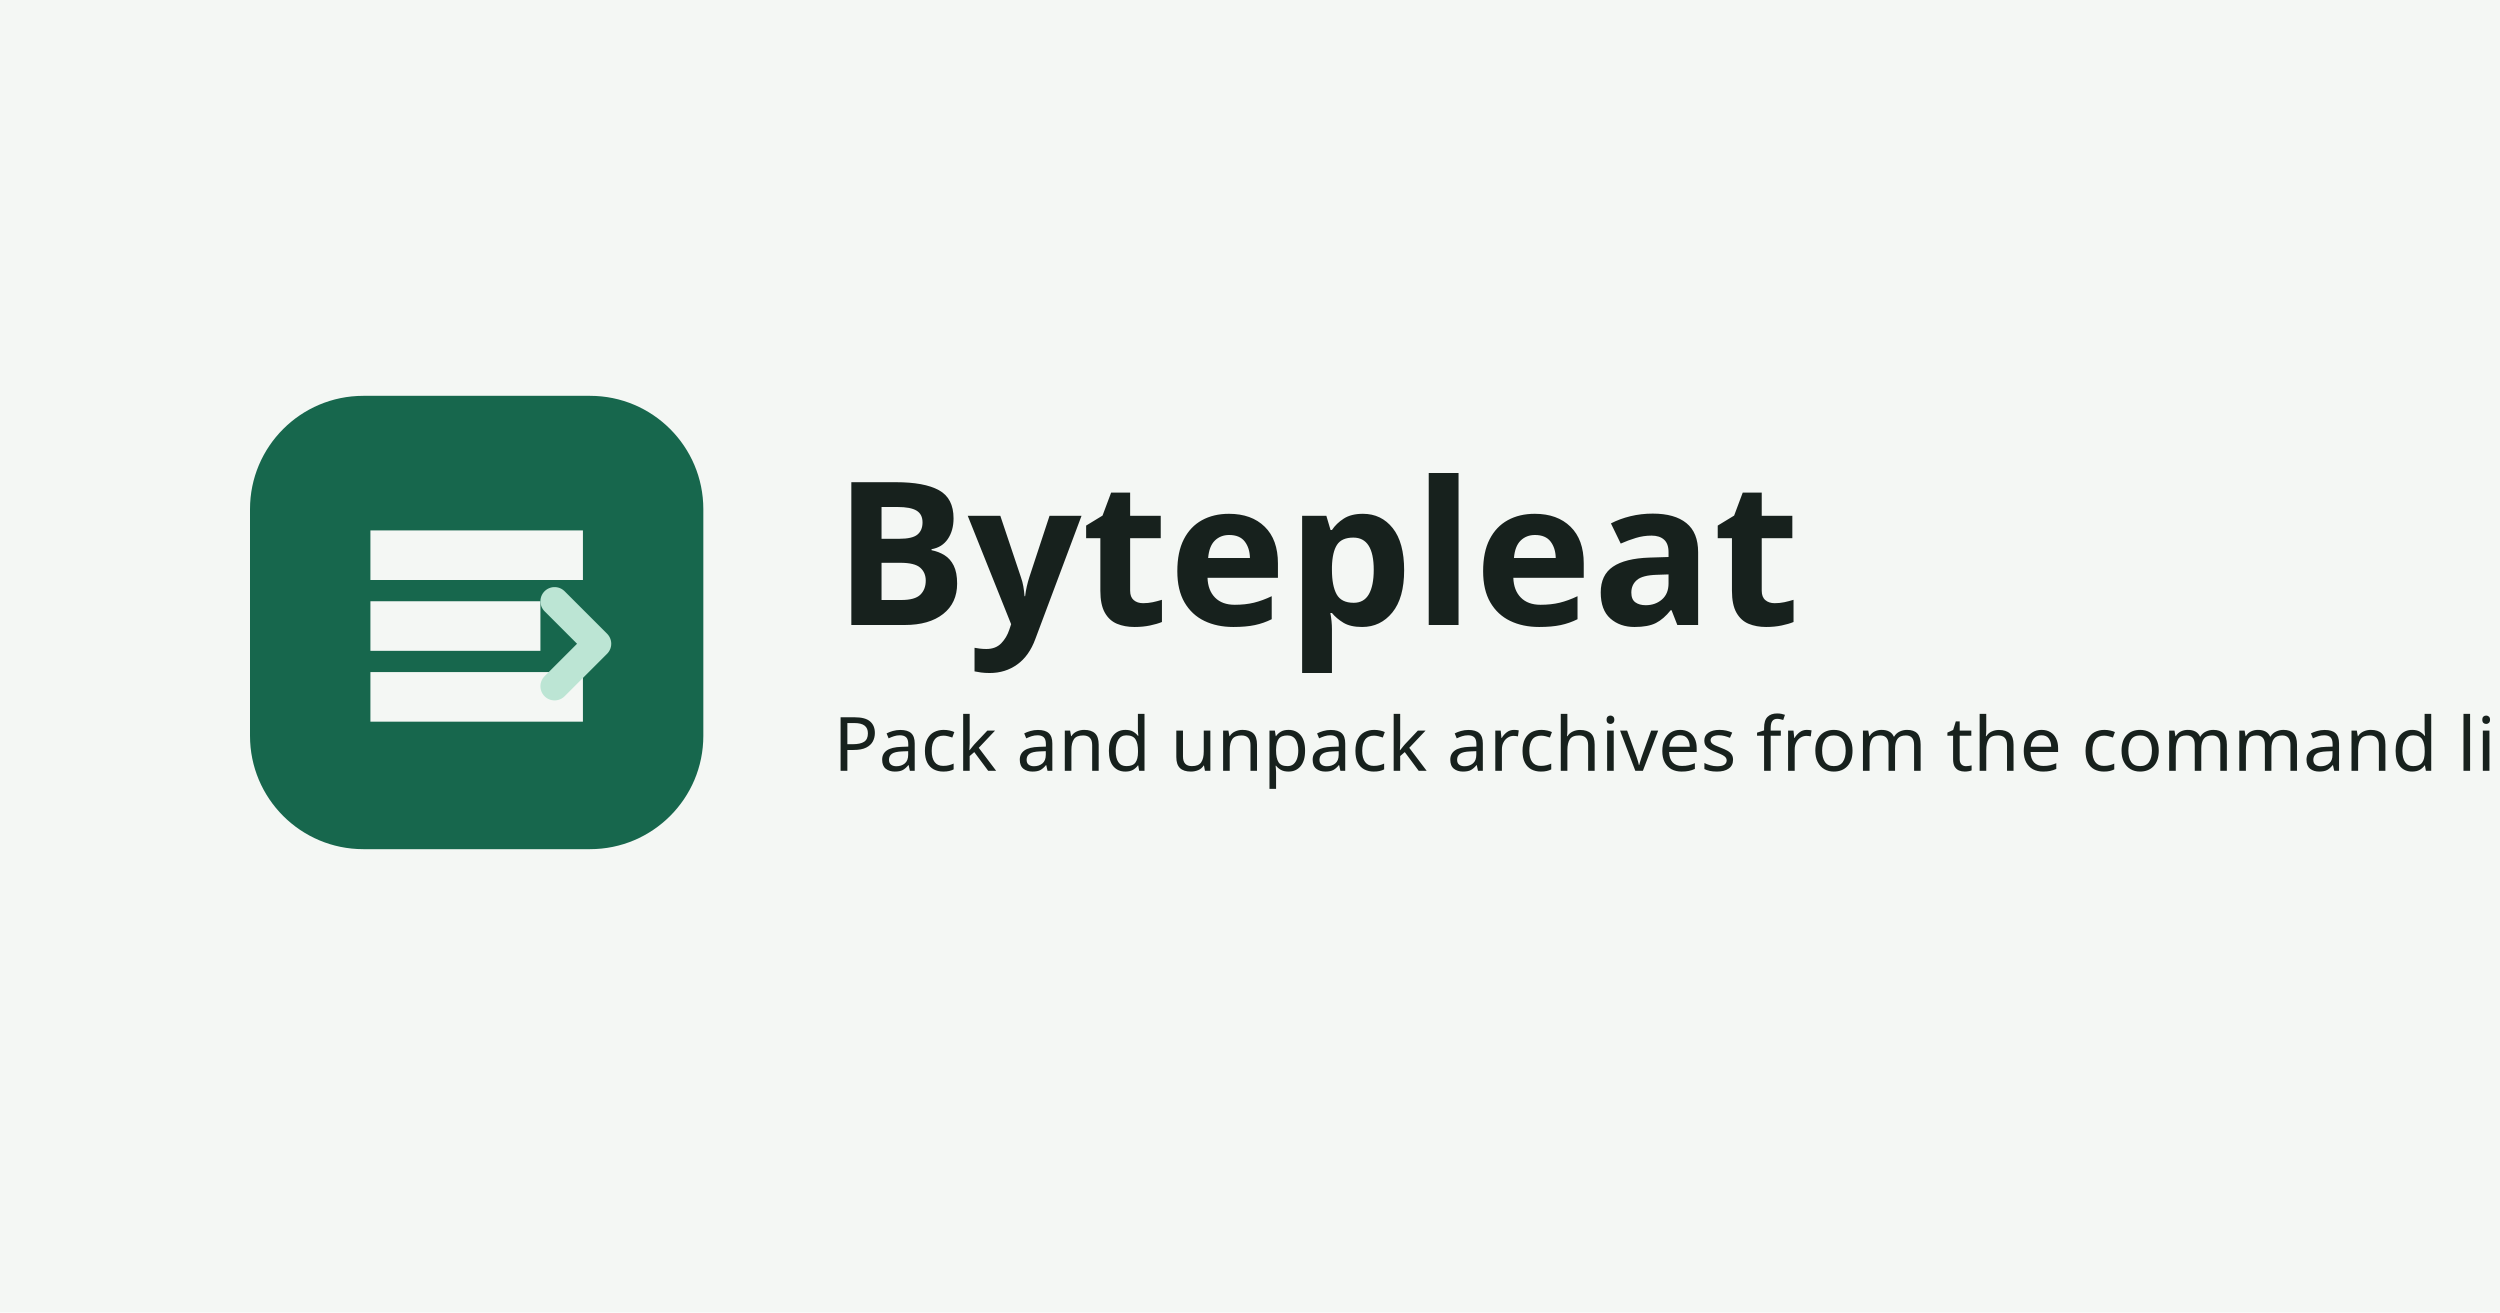
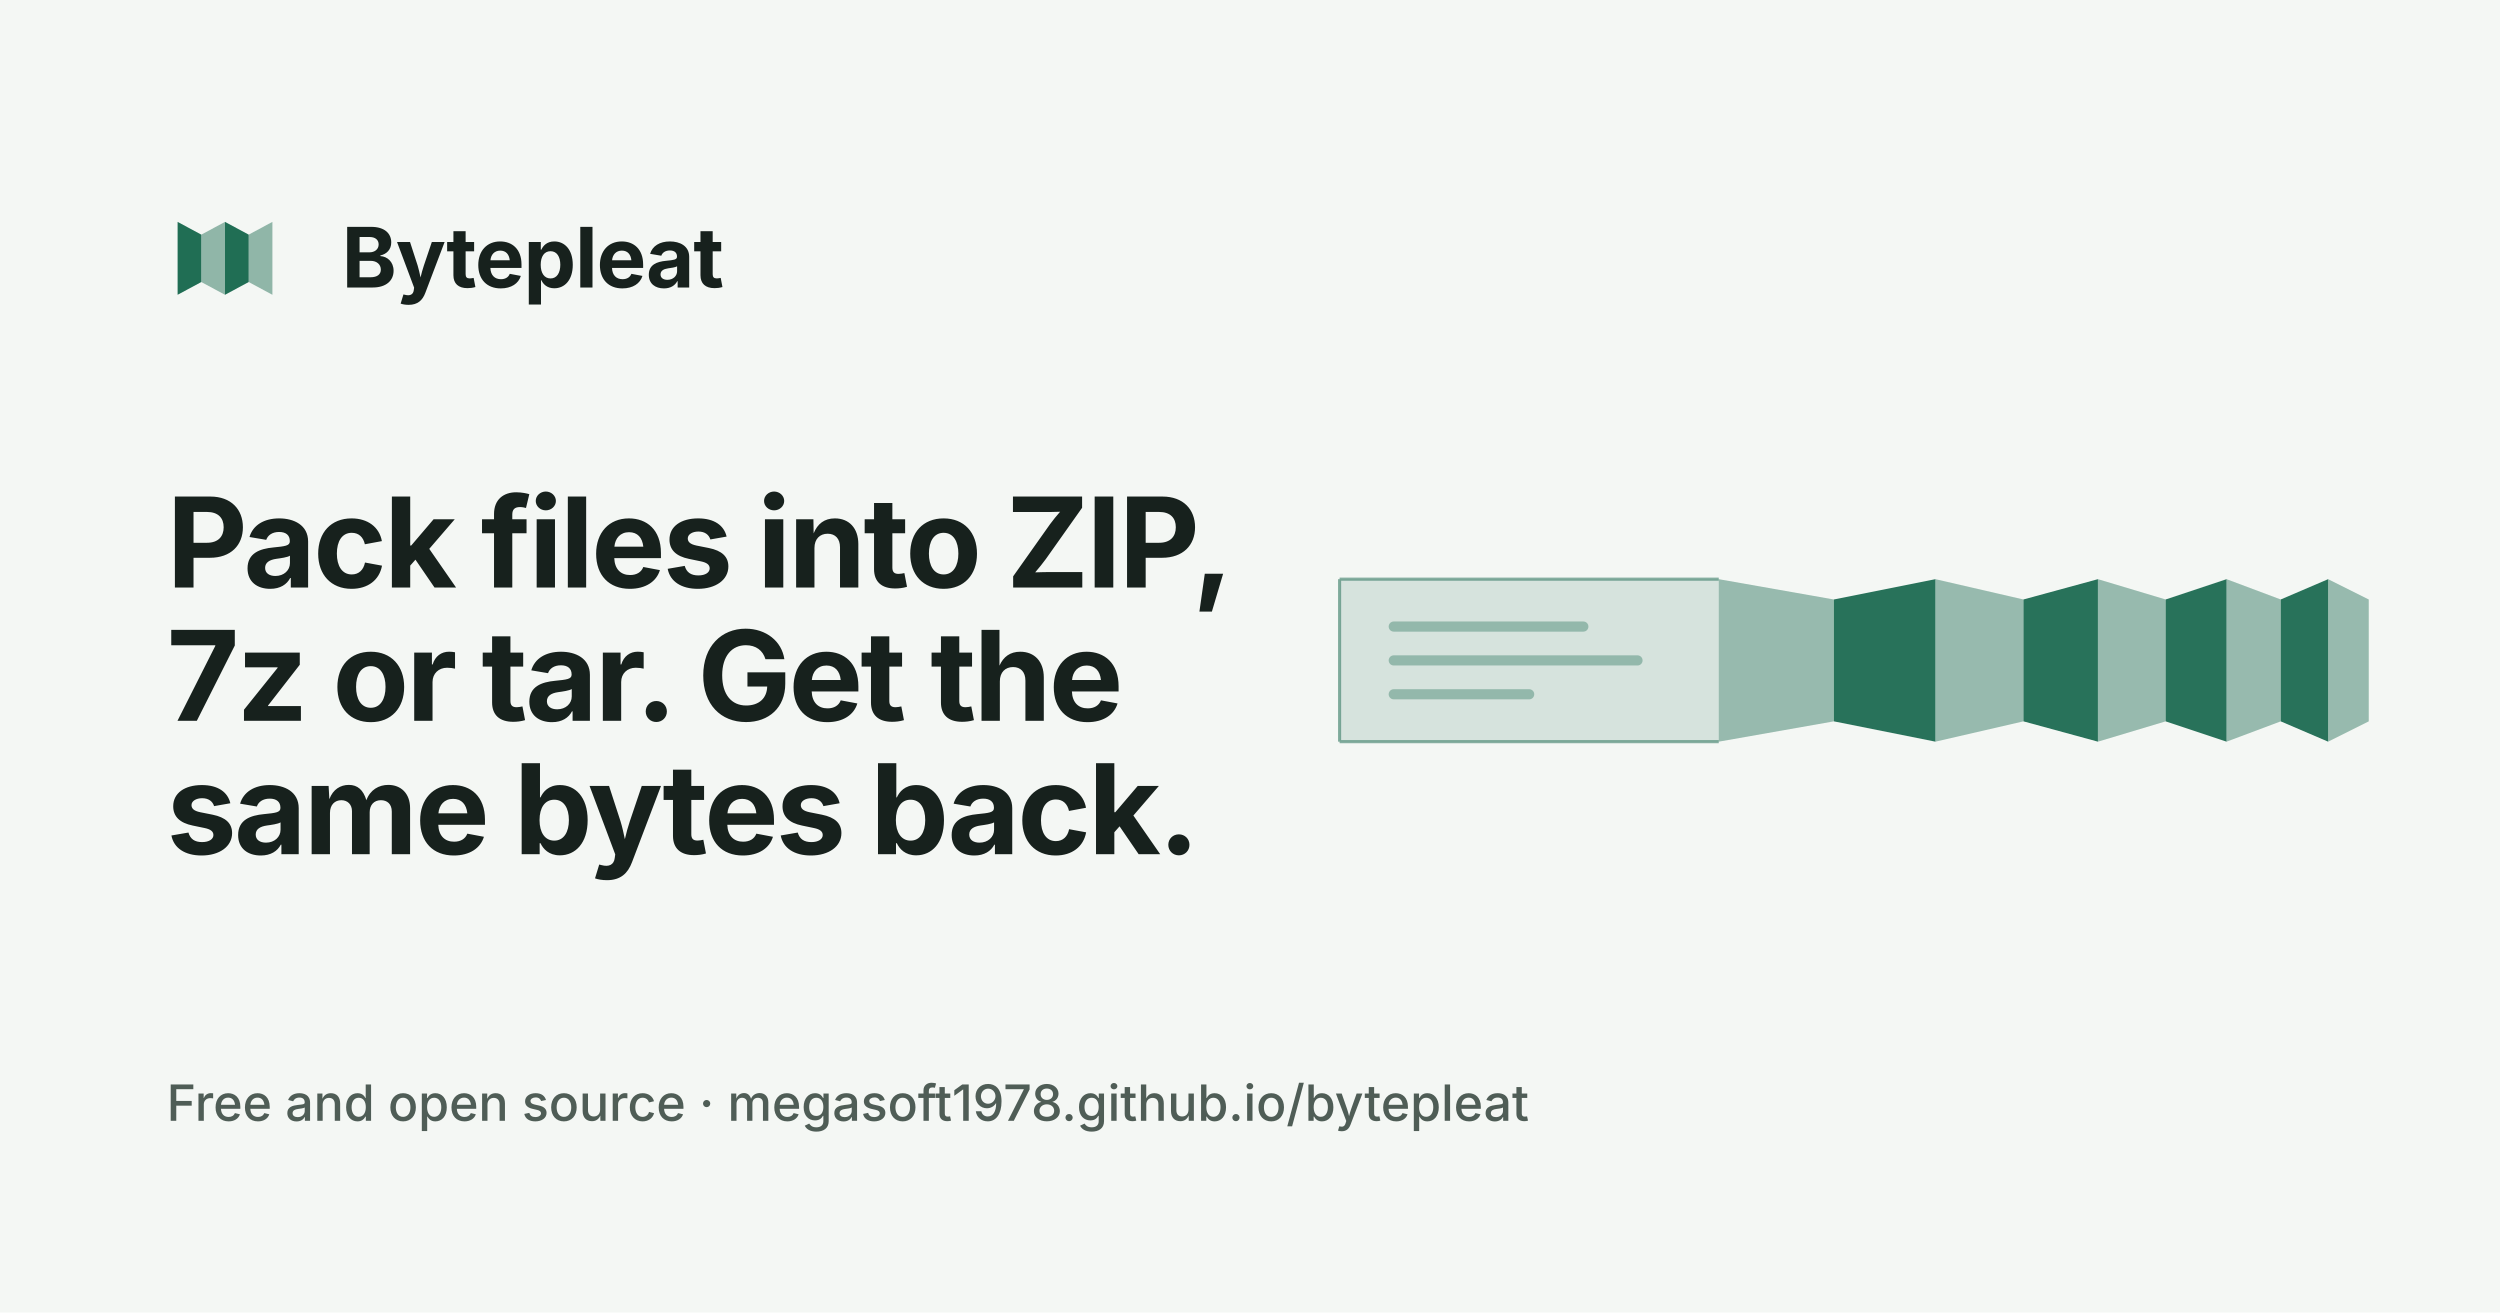
- <svg xmlns="http://www.w3.org/2000/svg" viewBox="0 0 1200 630" role="img" aria-label="Bytepleat">
+ <svg xmlns="http://www.w3.org/2000/svg" viewBox="0 0 1200 630" width="1200" height="630" role="img" aria-labelledby="og-t">
+   <style>
+   .t { font-family: "Instrument Sans", ui-sans-serif, system-ui, -apple-system, "Segoe UI", sans-serif; fill: #17211d; }
+   .h { font-size: 60px; font-weight: 650; font-stretch: 88%; letter-spacing: -1.3px; }
+   .w { font-size: 40px; font-weight: 650; font-stretch: 96%; letter-spacing: -0.5px; }
+   .s { font-size: 24px; font-weight: 450; fill: #4f5d56; }
+ </style>
  <rect width="1200" height="630" fill="#f4f7f4" />
-   <g transform="translate(120 190) scale(3.4)">
-     <rect width="64" height="64" rx="16" fill="#17674d" />
-     <path d="M17 19h30v7H17zm0 10h24v7H17zm0 10h30v7H17z" fill="#f4f7f4" />
-     <path d="m43 29 6 6-6 6" fill="none" stroke="#bce5d4" stroke-linecap="round" stroke-linejoin="round" stroke-width="4" />
+   <g transform="translate(80 96) scale(1.75)" fill="#17674d">
+     <polygon points="3 6 9.5 9.5 9.5 22.5 3 26" fill-opacity=".95" />
+     <polygon points="9.5 9.5 16 6 16 26 9.5 22.5" fill-opacity=".45" />
+     <polygon points="16 6 22.5 9.5 22.5 22.5 16 26" fill-opacity=".95" />
+     <polygon points="22.5 9.5 29 6 29 26 22.5 22.5" fill-opacity=".45" />
  </g>
-   <text x="400" y="300" font-family="system-ui, sans-serif" font-size="96" font-weight="700" fill="#17211d">Bytepleat</text>
-   <text x="400" y="370" font-family="system-ui, sans-serif" font-size="36" fill="#17211d">Pack and unpack archives from the command line</text>
+   <text class="t w" x="164" y="138">Bytepleat</text>
+   <text class="t h">
+     <tspan x="80" y="282">Pack files into ZIP,</tspan>
+     <tspan x="80" y="346">7z or tar. Get the</tspan>
+     <tspan x="80" y="410">same bytes back.</tspan>
+   </text>
+   <text class="t s" x="80" y="538">Free and open source · megasoft1978.github.io/bytepleat</text>
+   <g transform="translate(630 252) scale(1.625)" fill="#17674d">
+     <rect x="8" y="16" width="112" height="48" fill-opacity=".14" />
+     <path d="M8 16h112M8 64h112M8 16v48" fill="none" stroke="#17674d" stroke-opacity=".5" stroke-width="1.5" vector-effect="non-scaling-stroke" />
+     <path d="M24 30h56M24 40h72M24 50h40" fill="none" stroke="#17674d" stroke-opacity=".35" stroke-width="3" stroke-linecap="round" />
+     <g fill-opacity=".42">
+       <polygon points="120 16 154 22 154 58 120 64" />
+       <polygon points="184 16 210 22 210 58 184 64" />
+       <polygon points="232 16 252 22 252 58 232 64" />
+       <polygon points="270 16 286 22 286 58 270 64" />
+       <polygon points="300 16 312 22 312 58 300 64" />
+     </g>
+     <g fill-opacity=".92">
+       <polygon points="154 22 184 16 184 64 154 58" />
+       <polygon points="210 22 232 16 232 64 210 58" />
+       <polygon points="252 22 270 16 270 64 252 58" />
+       <polygon points="286 22 300 16 300 64 286 58" />
+     </g>
+   </g>
</svg>
